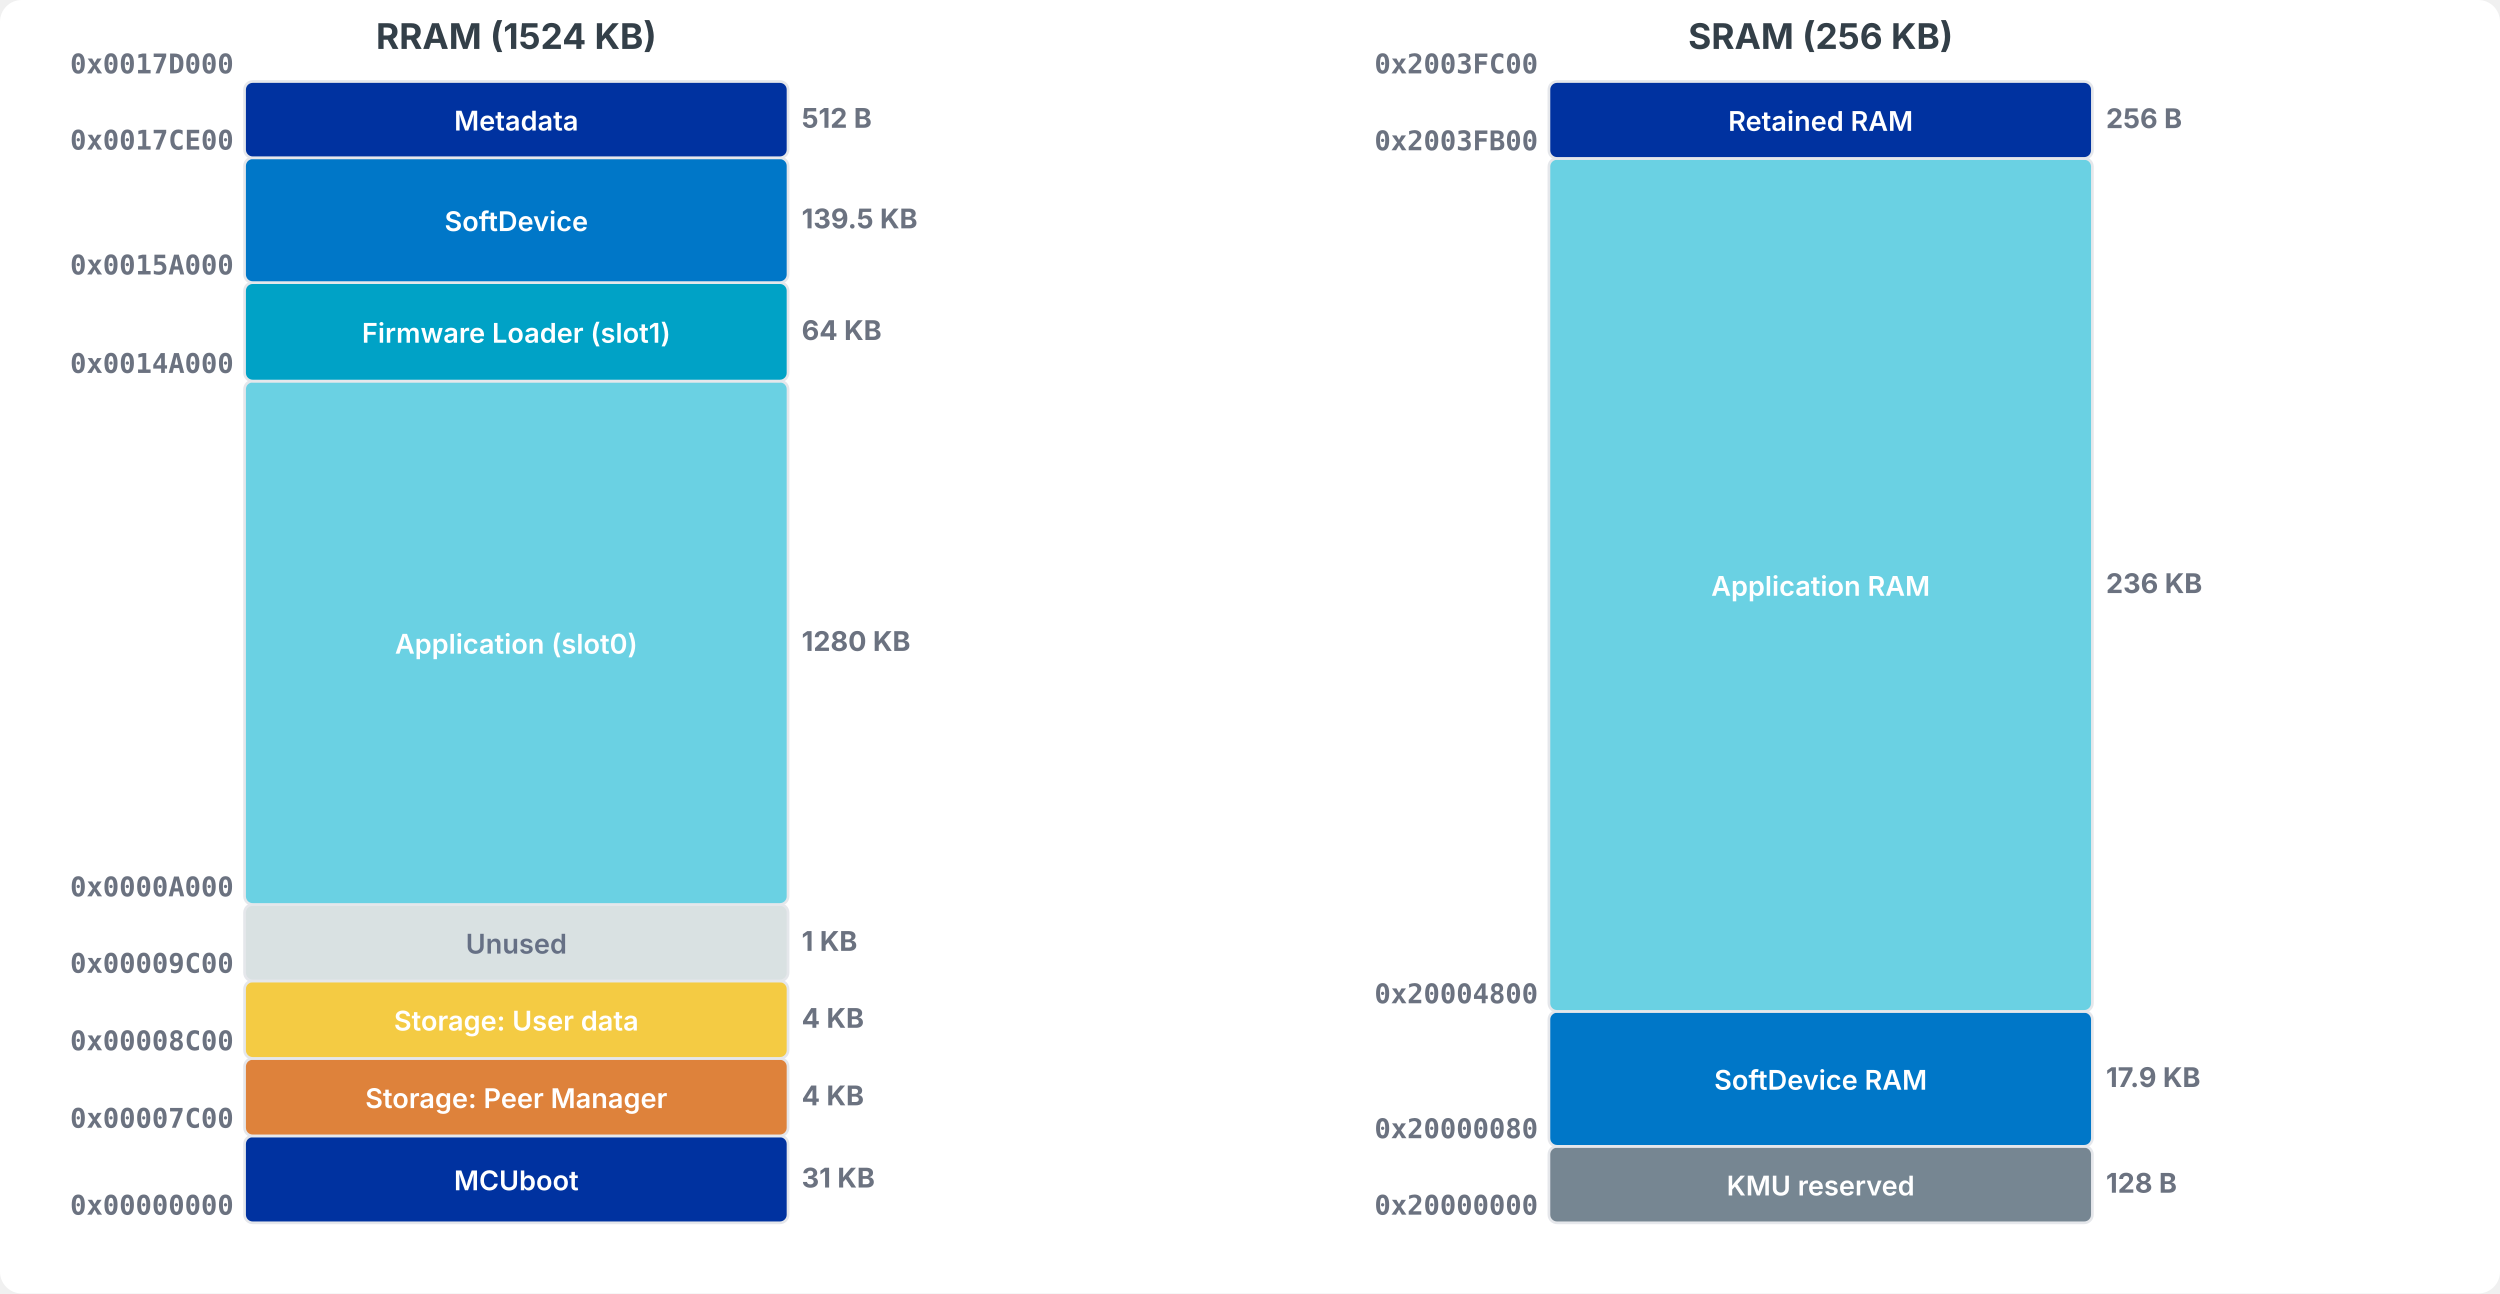
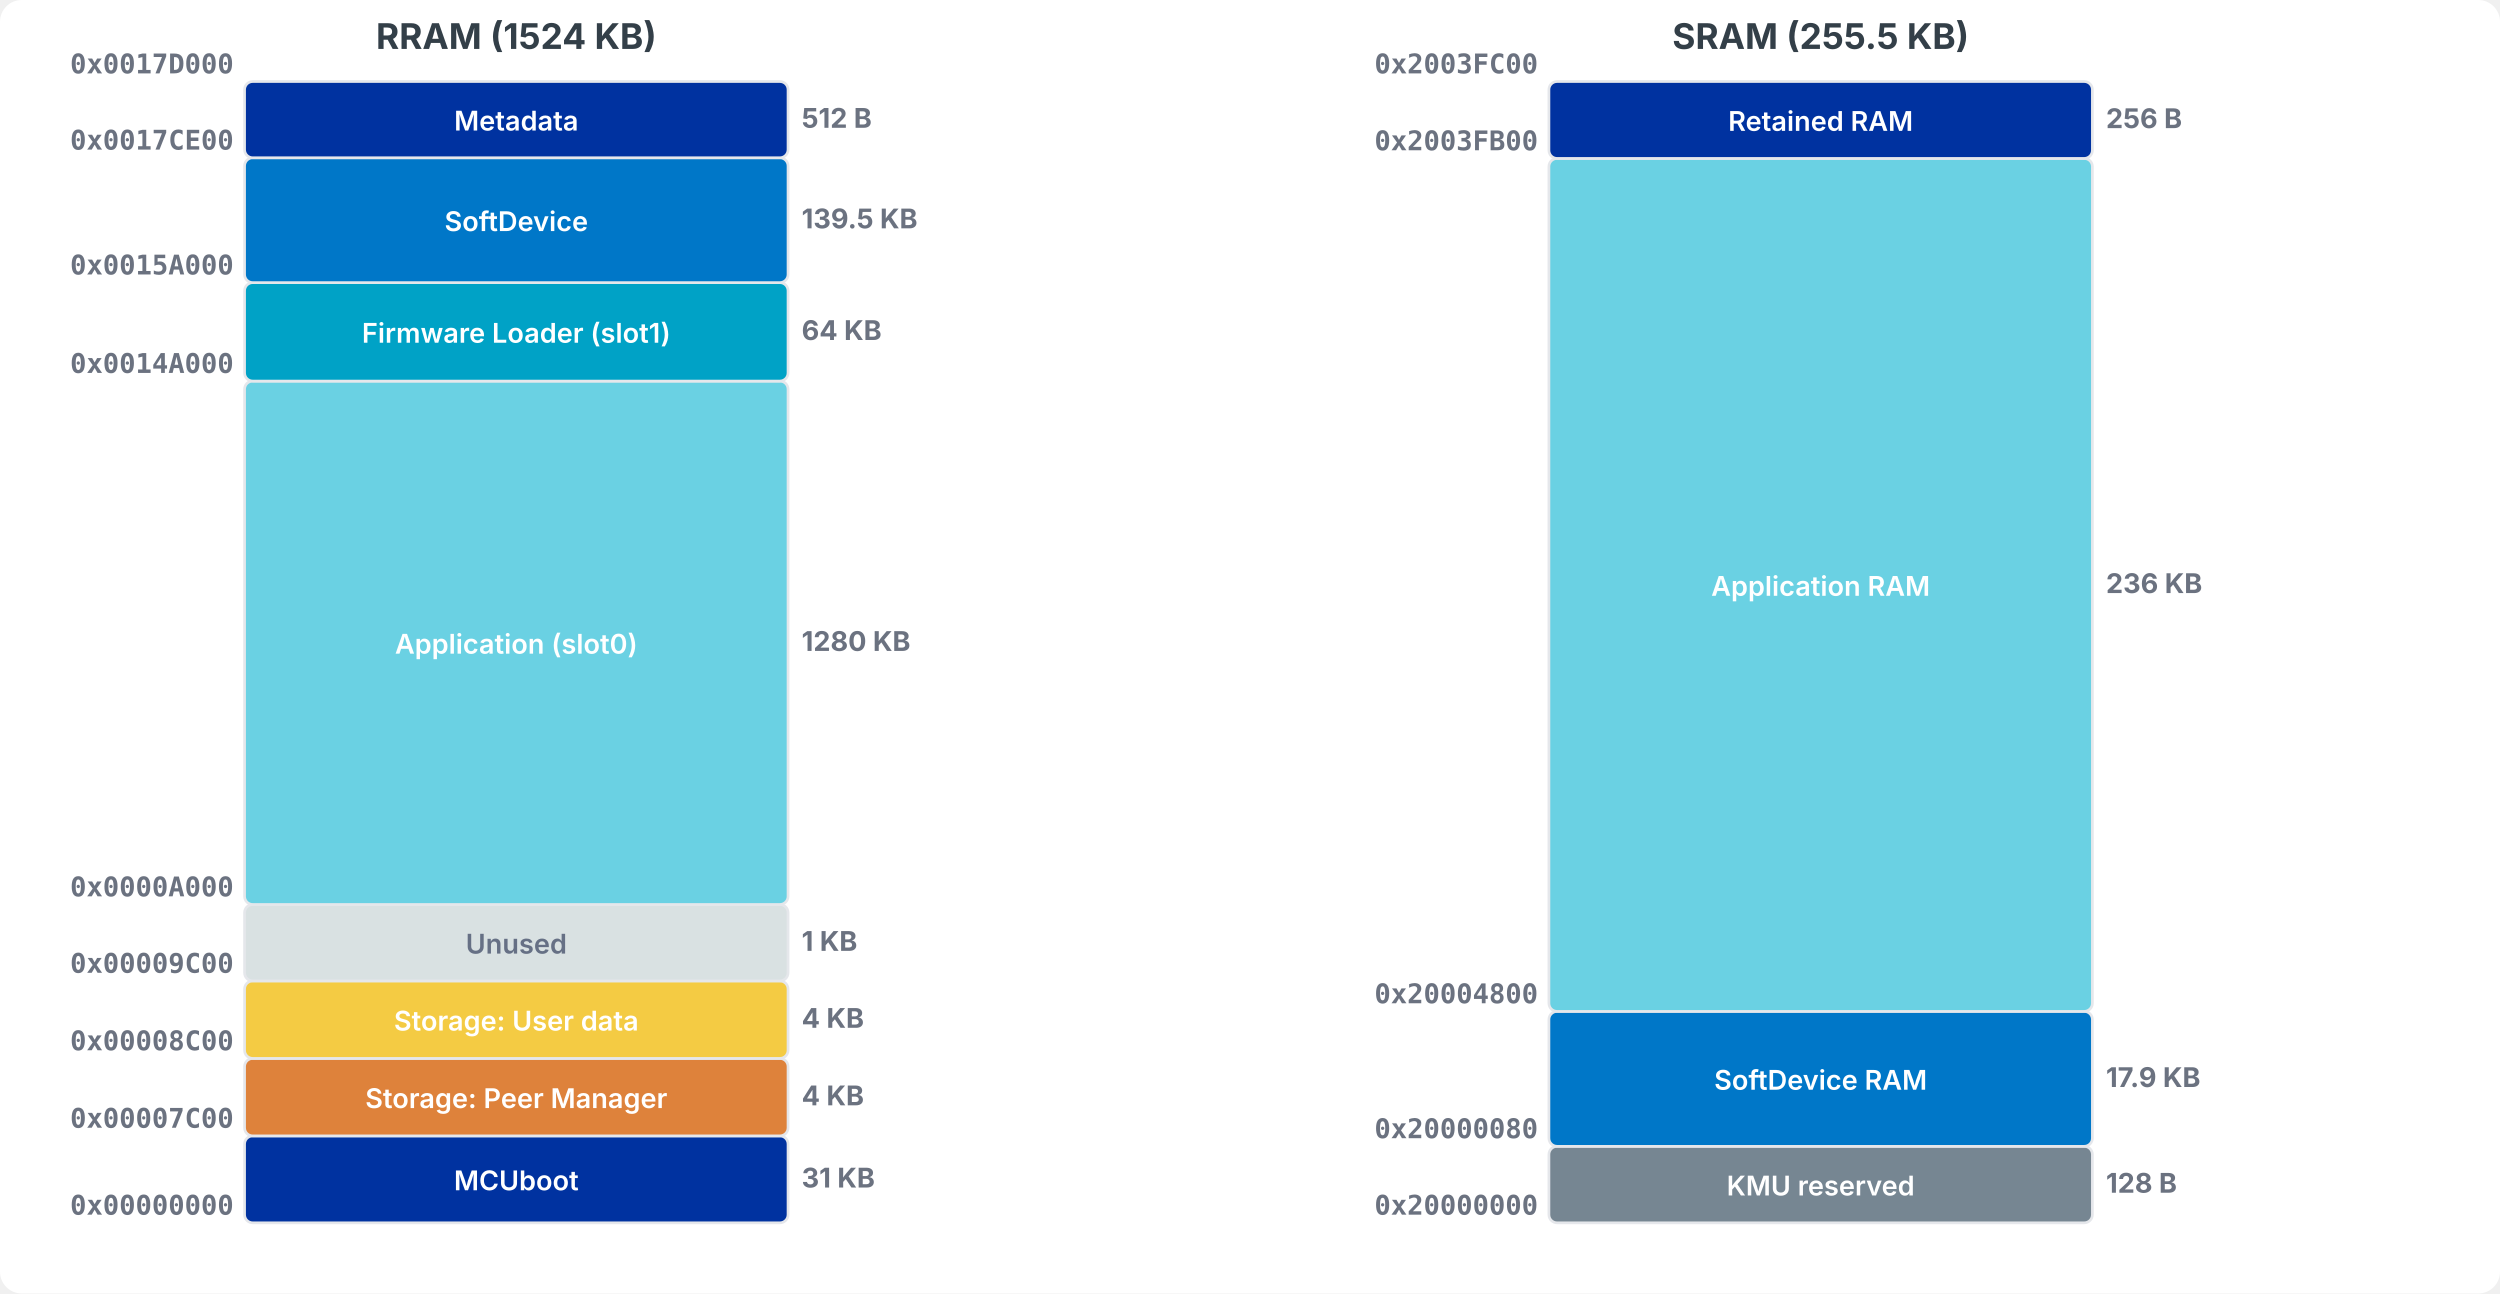
<svg xmlns="http://www.w3.org/2000/svg" viewBox="0 0 920 476" width="920" height="476" font-family="Inter, -apple-system, sans-serif">
  <rect width="100%" height="100%" fill="#ffffff" rx="8" />
  <text x="190.0" y="18" text-anchor="middle" font-size="13" font-weight="bold" fill="#333f48">RRAM (1524 KB)</text>
  <rect x="90" y="418.013" width="200" height="31.987" fill="#0032a0" rx="3" stroke="#e5e7eb" stroke-width="1" />
  <text x="190.0" y="438.007" text-anchor="middle" font-size="10" font-weight="600" fill="#fff">MCUboot</text>
  <text x="86" y="447.0" text-anchor="end" font-size="10" font-weight="bold" font-family="monospace" fill="#6b7280">0x00000000</text>
  <text x="295" y="437.007" text-anchor="start" font-size="10" font-weight="bold" fill="#6b7280">31 KB</text>
  <rect x="90" y="389.499" width="200" height="28.514" fill="#de823b" rx="3" stroke="#e5e7eb" stroke-width="1" />
  <text x="190.0" y="407.756" text-anchor="middle" font-size="10" font-weight="600" fill="#fff">Storage: Peer Manager</text>
  <text x="86" y="415.013" text-anchor="end" font-size="10" font-weight="bold" font-family="monospace" fill="#6b7280">0x00007C00</text>
  <text x="295" y="406.756" text-anchor="start" font-size="10" font-weight="bold" fill="#6b7280">4 KB</text>
  <rect x="90" y="360.984" width="200" height="28.514" fill="#f4cb43" rx="3" stroke="#e5e7eb" stroke-width="1" />
  <text x="190.0" y="379.241" text-anchor="middle" font-size="10" font-weight="600" fill="#fff">Storage: User data</text>
  <text x="86" y="386.499" text-anchor="end" font-size="10" font-weight="bold" font-family="monospace" fill="#6b7280">0x00008C00</text>
  <text x="295" y="378.241" text-anchor="start" font-size="10" font-weight="bold" fill="#6b7280">4 KB</text>
  <rect x="90" y="332.856" width="200" height="28.129" fill="#d9e1e2" rx="3" stroke="#e5e7eb" stroke-width="1" />
  <text x="190.0" y="350.92" text-anchor="middle" font-size="10" font-weight="600" fill="#667085">Unused</text>
  <text x="86" y="357.984" text-anchor="end" font-size="10" font-weight="bold" font-family="monospace" fill="#6b7280">0x00009C00</text>
  <text x="295" y="349.92" text-anchor="start" font-size="10" font-weight="bold" fill="#6b7280">1 KB</text>
  <rect x="90" y="140.236" width="200" height="192.619" fill="#6ad1e3" rx="3" stroke="#e5e7eb" stroke-width="1" />
  <text x="190.0" y="240.546" text-anchor="middle" font-size="10" font-weight="600" fill="#fff">Application (slot0)</text>
  <text x="86" y="329.856" text-anchor="end" font-size="10" font-weight="bold" font-family="monospace" fill="#6b7280">0x0000A000</text>
  <text x="295" y="239.546" text-anchor="start" font-size="10" font-weight="bold" fill="#6b7280">1280 KB</text>
  <rect x="90" y="104.005" width="200" height="36.231" fill="#00a2c6" rx="3" stroke="#e5e7eb" stroke-width="1" />
  <text x="190.0" y="126.121" text-anchor="middle" font-size="10" font-weight="600" fill="#fff">Firmware Loader (slot1)</text>
  <text x="86" y="137.236" text-anchor="end" font-size="10" font-weight="bold" font-family="monospace" fill="#6b7280">0x0014A000</text>
  <text x="295" y="125.121" text-anchor="start" font-size="10" font-weight="bold" fill="#6b7280">64 KB</text>
  <rect x="90" y="58.064" width="200" height="45.941" fill="#0077c8" rx="3" stroke="#e5e7eb" stroke-width="1" />
  <text x="190.0" y="85.035" text-anchor="middle" font-size="10" font-weight="600" fill="#fff">SoftDevice</text>
  <text x="86" y="101.005" text-anchor="end" font-size="10" font-weight="bold" font-family="monospace" fill="#6b7280">0x0015A000</text>
  <text x="295" y="84.035" text-anchor="start" font-size="10" font-weight="bold" fill="#6b7280">139.5 KB</text>
  <rect x="90" y="30" width="200" height="28.064" fill="#0032a0" rx="3" stroke="#e5e7eb" stroke-width="1" />
  <text x="190.0" y="48.032" text-anchor="middle" font-size="10" font-weight="600" fill="#fff">Metadata</text>
  <text x="86" y="55.064" text-anchor="end" font-size="10" font-weight="bold" font-family="monospace" fill="#6b7280">0x0017CE00</text>
  <text x="295" y="47.032" text-anchor="start" font-size="10" font-weight="bold" fill="#6b7280">512 B</text>
  <text x="86" y="27" text-anchor="end" font-size="10" font-weight="bold" font-family="monospace" fill="#6b7280">0x0017D000</text>
-   <text x="670.0" y="18" text-anchor="middle" font-size="13" font-weight="bold" fill="#333f48">SRAM (256 KB)</text>
+   <text x="670.0" y="18" text-anchor="middle" font-size="13" font-weight="bold" fill="#333f48">SRAM (255.5 KB)</text>
  <rect x="570" y="421.849" width="200" height="28.151" fill="#768692" rx="3" stroke="#e5e7eb" stroke-width="1" />
  <text x="670.0" y="439.924" text-anchor="middle" font-size="10" font-weight="600" fill="#fff">KMU reserved</text>
  <text x="566" y="447.0" text-anchor="end" font-size="10" font-weight="bold" font-family="monospace" fill="#6b7280">0x20000000</text>
  <text x="775" y="438.924" text-anchor="start" font-size="10" font-weight="bold" fill="#6b7280">128 B</text>
  <rect x="570" y="372.195" width="200" height="49.654" fill="#0077c8" rx="3" stroke="#e5e7eb" stroke-width="1" />
  <text x="670.0" y="401.022" text-anchor="middle" font-size="10" font-weight="600" fill="#fff">SoftDevice RAM</text>
  <text x="566" y="418.849" text-anchor="end" font-size="10" font-weight="bold" font-family="monospace" fill="#6b7280">0x20000080</text>
  <text x="775" y="400.022" text-anchor="start" font-size="10" font-weight="bold" fill="#6b7280">17.9 KB</text>
  <rect x="570" y="58.303" width="200" height="313.892" fill="#6ad1e3" rx="3" stroke="#e5e7eb" stroke-width="1" />
  <text x="670.0" y="219.249" text-anchor="middle" font-size="10" font-weight="600" fill="#fff">Application RAM</text>
  <text x="566" y="369.195" text-anchor="end" font-size="10" font-weight="bold" font-family="monospace" fill="#6b7280">0x20004800</text>
  <text x="775" y="218.249" text-anchor="start" font-size="10" font-weight="bold" fill="#6b7280">236 KB</text>
  <rect x="570" y="30" width="200" height="28.303" fill="#0032a0" rx="3" stroke="#e5e7eb" stroke-width="1" />
  <text x="670.0" y="48.151" text-anchor="middle" font-size="10" font-weight="600" fill="#fff">Retained RAM</text>
  <text x="566" y="55.303" text-anchor="end" font-size="10" font-weight="bold" font-family="monospace" fill="#6b7280">0x2003FB00</text>
  <text x="775" y="47.151" text-anchor="start" font-size="10" font-weight="bold" fill="#6b7280">256 B</text>
  <text x="566" y="27" text-anchor="end" font-size="10" font-weight="bold" font-family="monospace" fill="#6b7280">0x2003FC00</text>
</svg>
